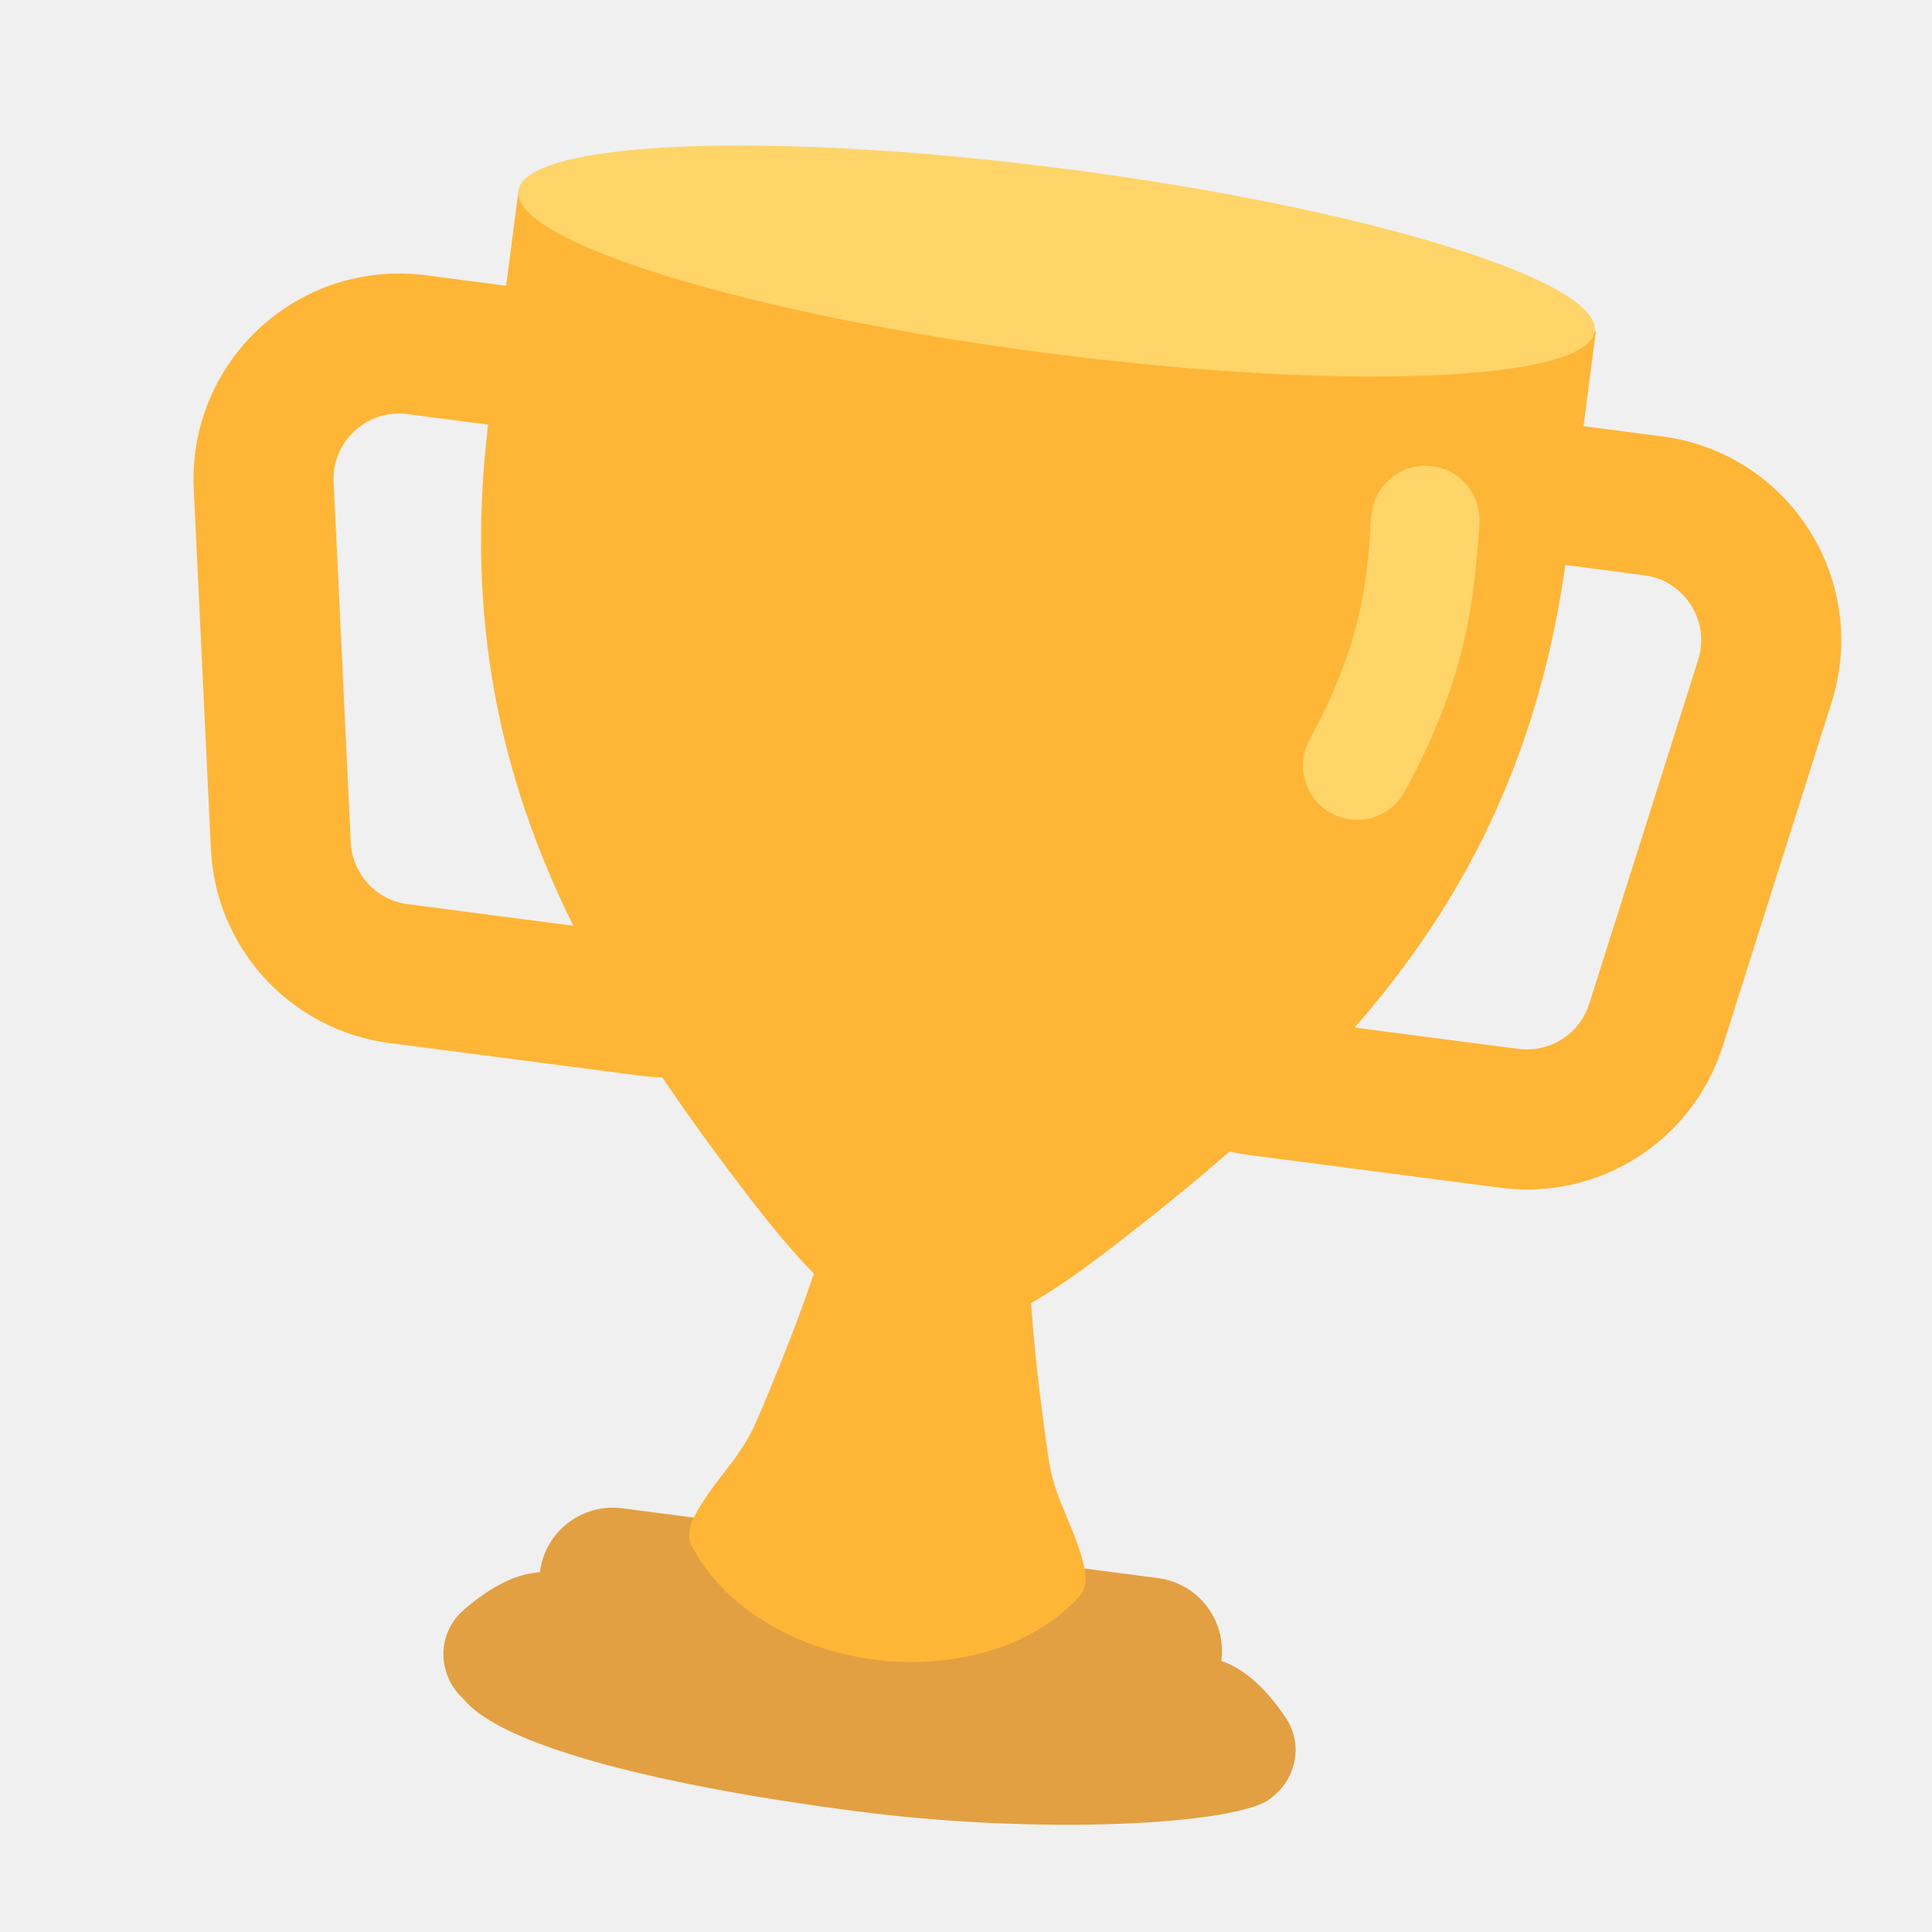
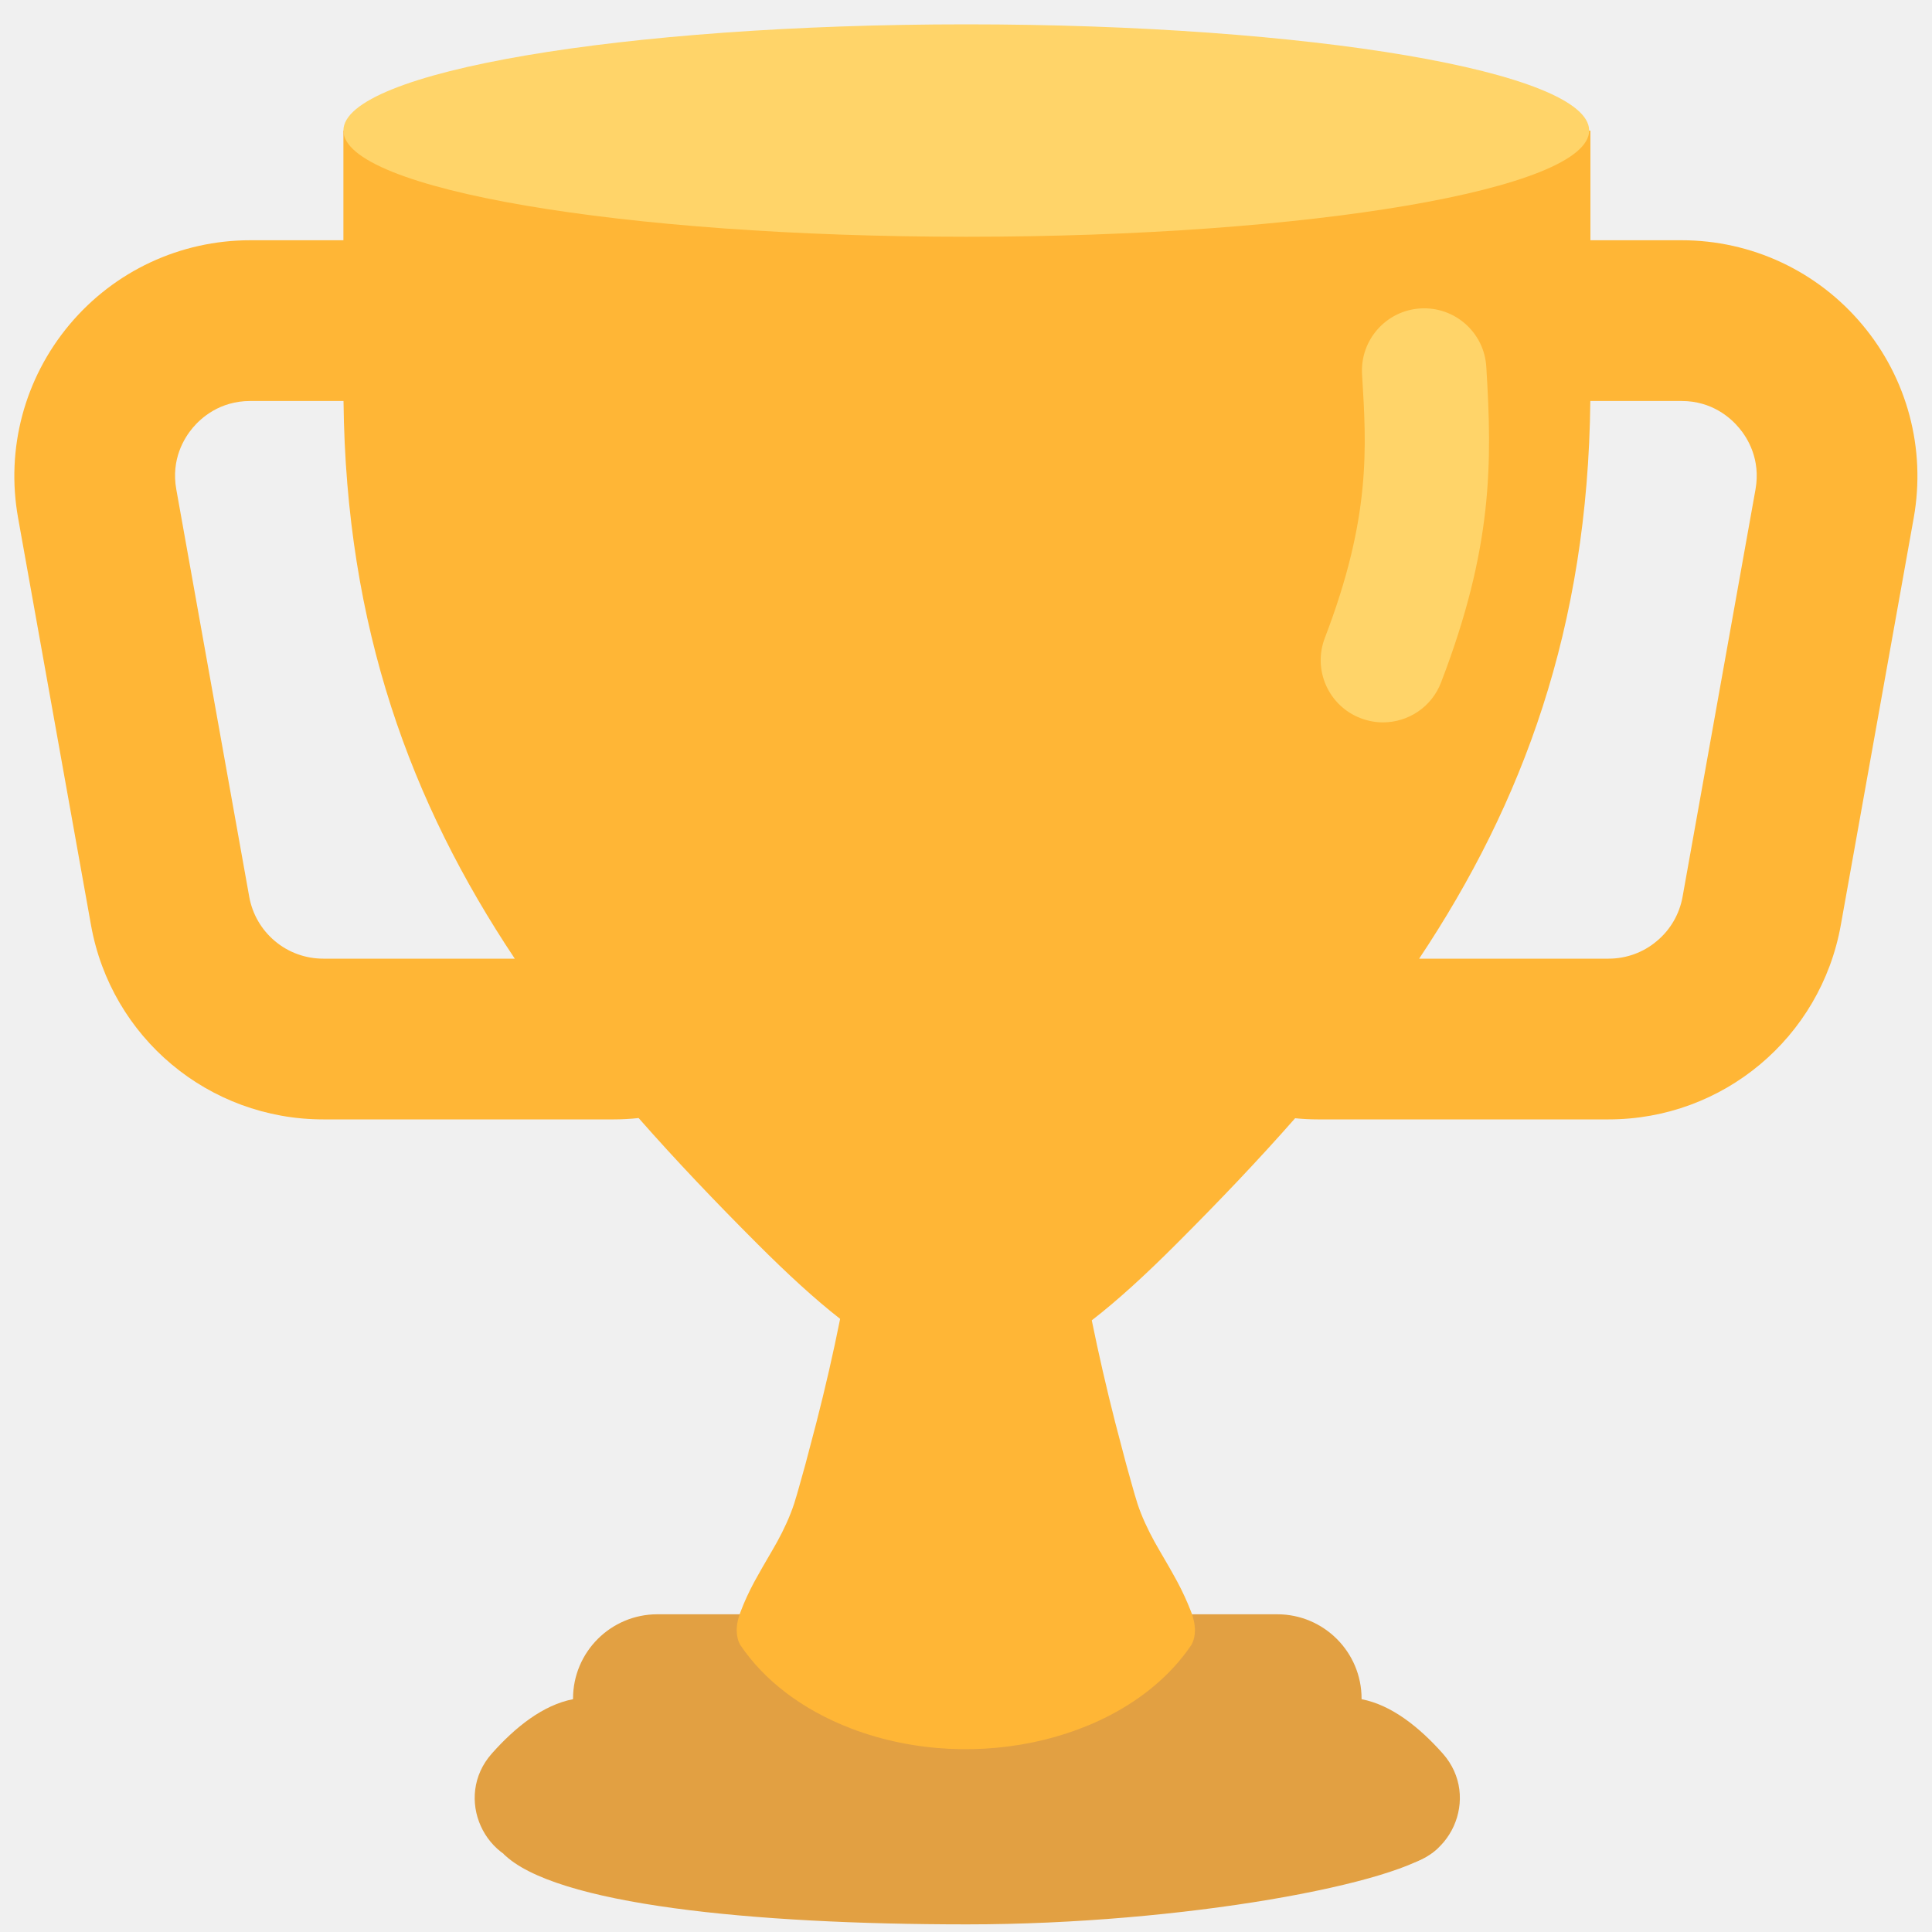
- <svg xmlns="http://www.w3.org/2000/svg" width="45" height="45" viewBox="0 0 45 45" fill="none">
-   <g clip-path="url(#clip0_1907_2253)">
-     <path d="M29.938 39.994C29.536 39.401 29.035 38.883 28.446 38.686C28.446 38.683 28.447 38.679 28.448 38.675C28.57 37.738 27.909 36.879 26.971 36.757L14.496 35.131C13.558 35.009 12.699 35.669 12.577 36.607C12.577 36.611 12.577 36.615 12.576 36.619C11.956 36.657 11.339 37.03 10.799 37.5C9.908 38.276 10.352 39.742 11.524 39.895L28.624 42.123C29.796 42.275 30.601 40.972 29.938 39.994Z" fill="#E2A042" />
-     <path d="M42.136 12.34C41.372 11.141 40.126 10.348 38.716 10.165L36.884 9.926L37.171 7.718L12.076 4.448L11.789 6.656L9.914 6.411C8.504 6.228 7.097 6.675 6.051 7.638C5.006 8.6 4.445 9.967 4.513 11.387L4.912 19.774C5.022 22.094 6.773 23.995 9.076 24.295L14.927 25.057C15.094 25.079 15.26 25.091 15.426 25.095C16.065 26.045 16.756 26.987 17.487 27.937C18.018 28.627 18.5 29.202 18.957 29.665C18.725 30.344 18.476 31.017 18.209 31.683L17.88 32.49C17.765 32.756 17.661 33.018 17.543 33.27C17.422 33.521 17.269 33.759 17.105 33.983C16.94 34.206 16.77 34.416 16.628 34.611C16.498 34.782 16.378 34.962 16.269 35.147C16.224 35.228 16.179 35.303 16.146 35.374C16.114 35.445 16.089 35.511 16.076 35.572C16.015 35.813 16.091 35.965 16.091 35.965C16.472 36.729 17.157 37.428 18.111 37.942C20.493 39.224 23.654 38.869 25.17 37.148C25.17 37.148 25.282 37.02 25.286 36.772C25.288 36.71 25.281 36.64 25.268 36.563C25.255 36.486 25.23 36.401 25.207 36.312C25.149 36.105 25.079 35.901 24.997 35.701C24.91 35.476 24.8 35.23 24.697 34.972C24.596 34.714 24.51 34.445 24.457 34.171C24.407 33.897 24.374 33.617 24.331 33.331L24.22 32.466C24.134 31.764 24.067 31.06 24.016 30.355C24.587 30.021 25.215 29.581 25.922 29.036C26.871 28.306 27.779 27.573 28.639 26.82C28.788 26.855 28.94 26.883 29.092 26.903L34.944 27.665C37.246 27.965 39.426 26.577 40.127 24.363L42.662 16.358C43.091 15.003 42.899 13.538 42.136 12.34ZM9.497 21.06C9.142 21.014 8.814 20.844 8.572 20.581C8.329 20.317 8.187 19.977 8.17 19.619L7.771 11.232C7.742 10.612 8.066 10.217 8.261 10.037C8.457 9.857 8.877 9.566 9.492 9.646L11.369 9.891C10.822 14.465 11.672 18.16 13.352 21.562L9.497 21.06ZM39.552 15.373L37.017 23.378C36.909 23.72 36.685 24.012 36.383 24.205C36.081 24.397 35.721 24.477 35.365 24.43L31.552 23.934C34.048 21.076 35.817 17.722 36.46 13.16L38.295 13.399C38.91 13.48 39.242 13.868 39.385 14.093C39.528 14.317 39.739 14.782 39.552 15.373Z" fill="#FFB636" />
-     <path d="M10.777 39.548C11.667 40.705 15.589 41.62 19.924 42.185C24.259 42.75 28.793 42.502 29.579 41.897C30.366 41.292 25.795 40.678 25.795 40.678L10.777 39.548Z" fill="#E2A042" />
-     <path d="M24.33 8.217C31.253 9.119 36.99 8.894 37.144 7.714C37.297 6.533 31.81 4.845 24.887 3.943C17.964 3.041 12.227 3.266 12.073 4.447C11.919 5.627 17.407 7.315 24.33 8.217Z" fill="#FFD469" />
-     <path d="M31.448 19.086C31.299 19.066 31.151 19.02 31.011 18.944C30.397 18.612 30.169 17.845 30.501 17.231C31.744 14.933 31.839 13.522 31.94 12.028C31.986 11.332 32.589 10.805 33.285 10.852C33.983 10.9 34.508 11.502 34.461 12.198C34.329 14.155 34.117 15.856 32.723 18.433C32.467 18.907 31.952 19.151 31.448 19.086Z" fill="#FFD469" />
+ <svg xmlns="http://www.w3.org/2000/svg" width="20" height="20" viewBox="0 0 20 20" fill="none">
+   <g clip-path="url(#clip0_2047_2492)">
+     <path d="M14.936 18.153C14.693 17.88 14.406 17.65 14.095 17.59C14.095 17.588 14.095 17.586 14.095 17.584C14.095 17.102 13.704 16.711 13.222 16.711H6.805C6.323 16.711 5.932 17.102 5.932 17.584C5.932 17.586 5.932 17.588 5.932 17.59C5.621 17.65 5.333 17.88 5.091 18.153C4.691 18.604 5.013 19.316 5.615 19.316H14.411C15.014 19.316 15.335 18.604 14.936 18.153Z" fill="#E2A042" />
+     <path d="M19.279 3.362C18.814 2.806 18.132 2.487 17.407 2.487H16.464V1.352L3.555 1.352V2.487H2.591C1.866 2.487 1.183 2.806 0.718 3.362C0.253 3.918 0.059 4.646 0.187 5.36L0.942 9.576C1.15 10.742 2.161 11.588 3.346 11.588H6.356C6.441 11.588 6.526 11.583 6.611 11.574C6.996 12.012 7.408 12.444 7.84 12.876C8.154 13.19 8.436 13.449 8.697 13.653C8.625 14.012 8.543 14.368 8.452 14.723L8.339 15.153C8.298 15.295 8.263 15.434 8.22 15.569C8.175 15.704 8.114 15.835 8.046 15.959C7.977 16.083 7.905 16.2 7.846 16.308C7.791 16.403 7.742 16.502 7.699 16.603C7.682 16.647 7.664 16.688 7.652 16.726C7.64 16.764 7.632 16.799 7.629 16.83C7.615 16.956 7.663 17.028 7.663 17.028C7.906 17.39 8.299 17.698 8.815 17.895C10.105 18.386 11.68 17.998 12.333 17.028C12.333 17.028 12.382 16.956 12.367 16.83C12.364 16.799 12.356 16.764 12.345 16.726C12.333 16.688 12.314 16.647 12.297 16.603C12.254 16.502 12.205 16.403 12.151 16.308C12.092 16.2 12.02 16.083 11.951 15.959C11.883 15.835 11.821 15.704 11.776 15.569C11.733 15.434 11.698 15.295 11.657 15.153L11.544 14.723C11.455 14.373 11.374 14.022 11.302 13.668C11.569 13.462 11.857 13.198 12.179 12.876C12.611 12.444 13.022 12.014 13.407 11.576C13.485 11.584 13.563 11.588 13.642 11.588H16.652C17.836 11.588 18.847 10.742 19.056 9.576L19.811 5.36C19.938 4.646 19.745 3.918 19.279 3.362ZM3.346 9.924C3.163 9.924 2.986 9.86 2.846 9.742C2.706 9.625 2.612 9.462 2.58 9.283L1.825 5.066C1.769 4.755 1.907 4.534 1.994 4.43C2.081 4.326 2.275 4.151 2.591 4.151H3.556C3.581 6.501 4.255 8.314 5.329 9.924H3.346ZM18.173 5.066L17.418 9.283C17.386 9.462 17.292 9.625 17.151 9.742C17.012 9.86 16.835 9.924 16.652 9.924H14.691C15.764 8.314 16.438 6.501 16.463 4.151H17.407C17.723 4.151 17.916 4.326 18.003 4.43C18.091 4.534 18.228 4.755 18.173 5.066Z" fill="#FFB636" />
+     <path d="M5.211 19.19C5.737 19.716 7.782 19.921 10.011 19.921C12.241 19.921 14.518 19.497 14.876 19.139C15.234 18.781 12.881 18.771 12.881 18.771L5.211 19.19Z" fill="#E2A042" />
+     <path d="M10.003 2.451C13.564 2.451 16.451 1.958 16.451 1.351C16.451 0.744 13.564 0.252 10.003 0.252C6.442 0.252 3.555 0.744 3.555 1.351C3.555 1.958 6.442 2.451 10.003 2.451Z" fill="#FFD469" />
+     <path d="M14.316 7.478C14.24 7.478 14.162 7.464 14.086 7.435C13.753 7.308 13.587 6.935 13.715 6.603C14.192 5.358 14.147 4.638 14.1 3.876C14.078 3.521 14.348 3.215 14.703 3.193C15.059 3.171 15.364 3.441 15.386 3.796C15.448 4.794 15.454 5.669 14.918 7.064C14.82 7.321 14.576 7.478 14.316 7.478Z" fill="#FFD469" />
  </g>
  <defs>
-     <clipPath id="clip0_1907_2253">
-       <rect width="39.21" height="39.21" fill="white" transform="translate(5.50781 0.920166) rotate(7.42414)" />
+     <clipPath id="clip0_2047_2492">
+       <rect width="20" height="20" fill="white" />
    </clipPath>
  </defs>
</svg>
